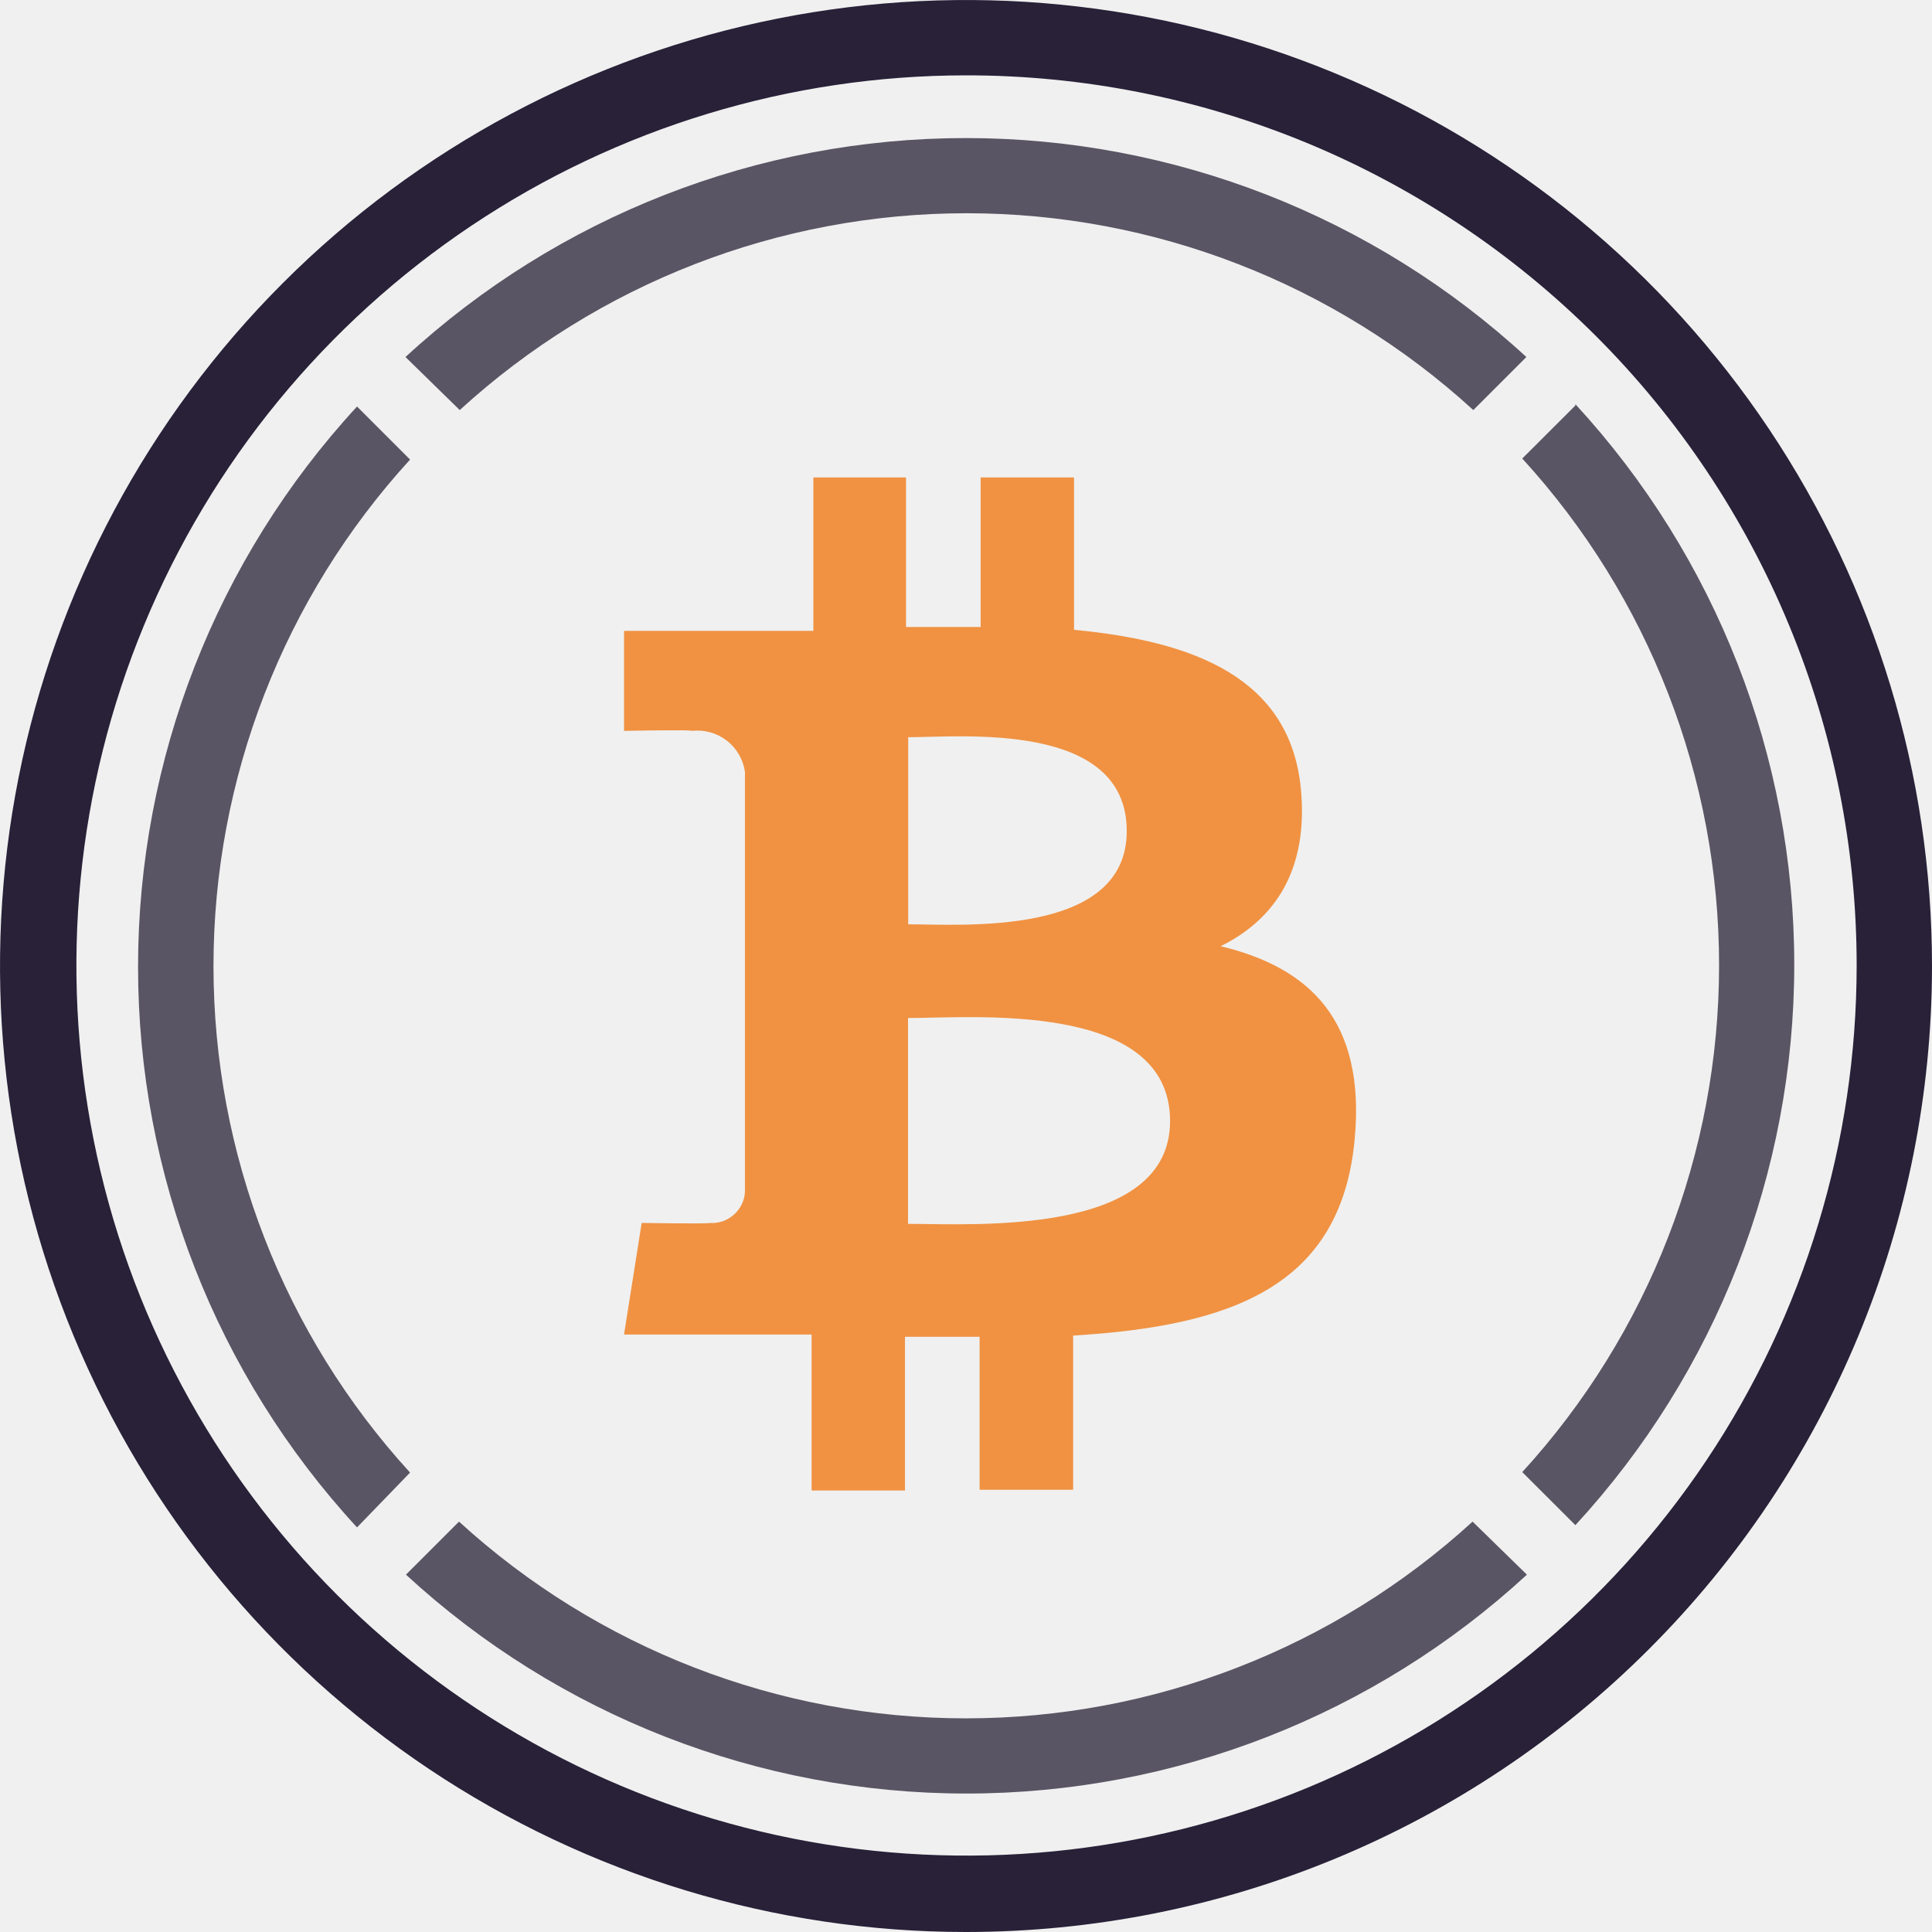
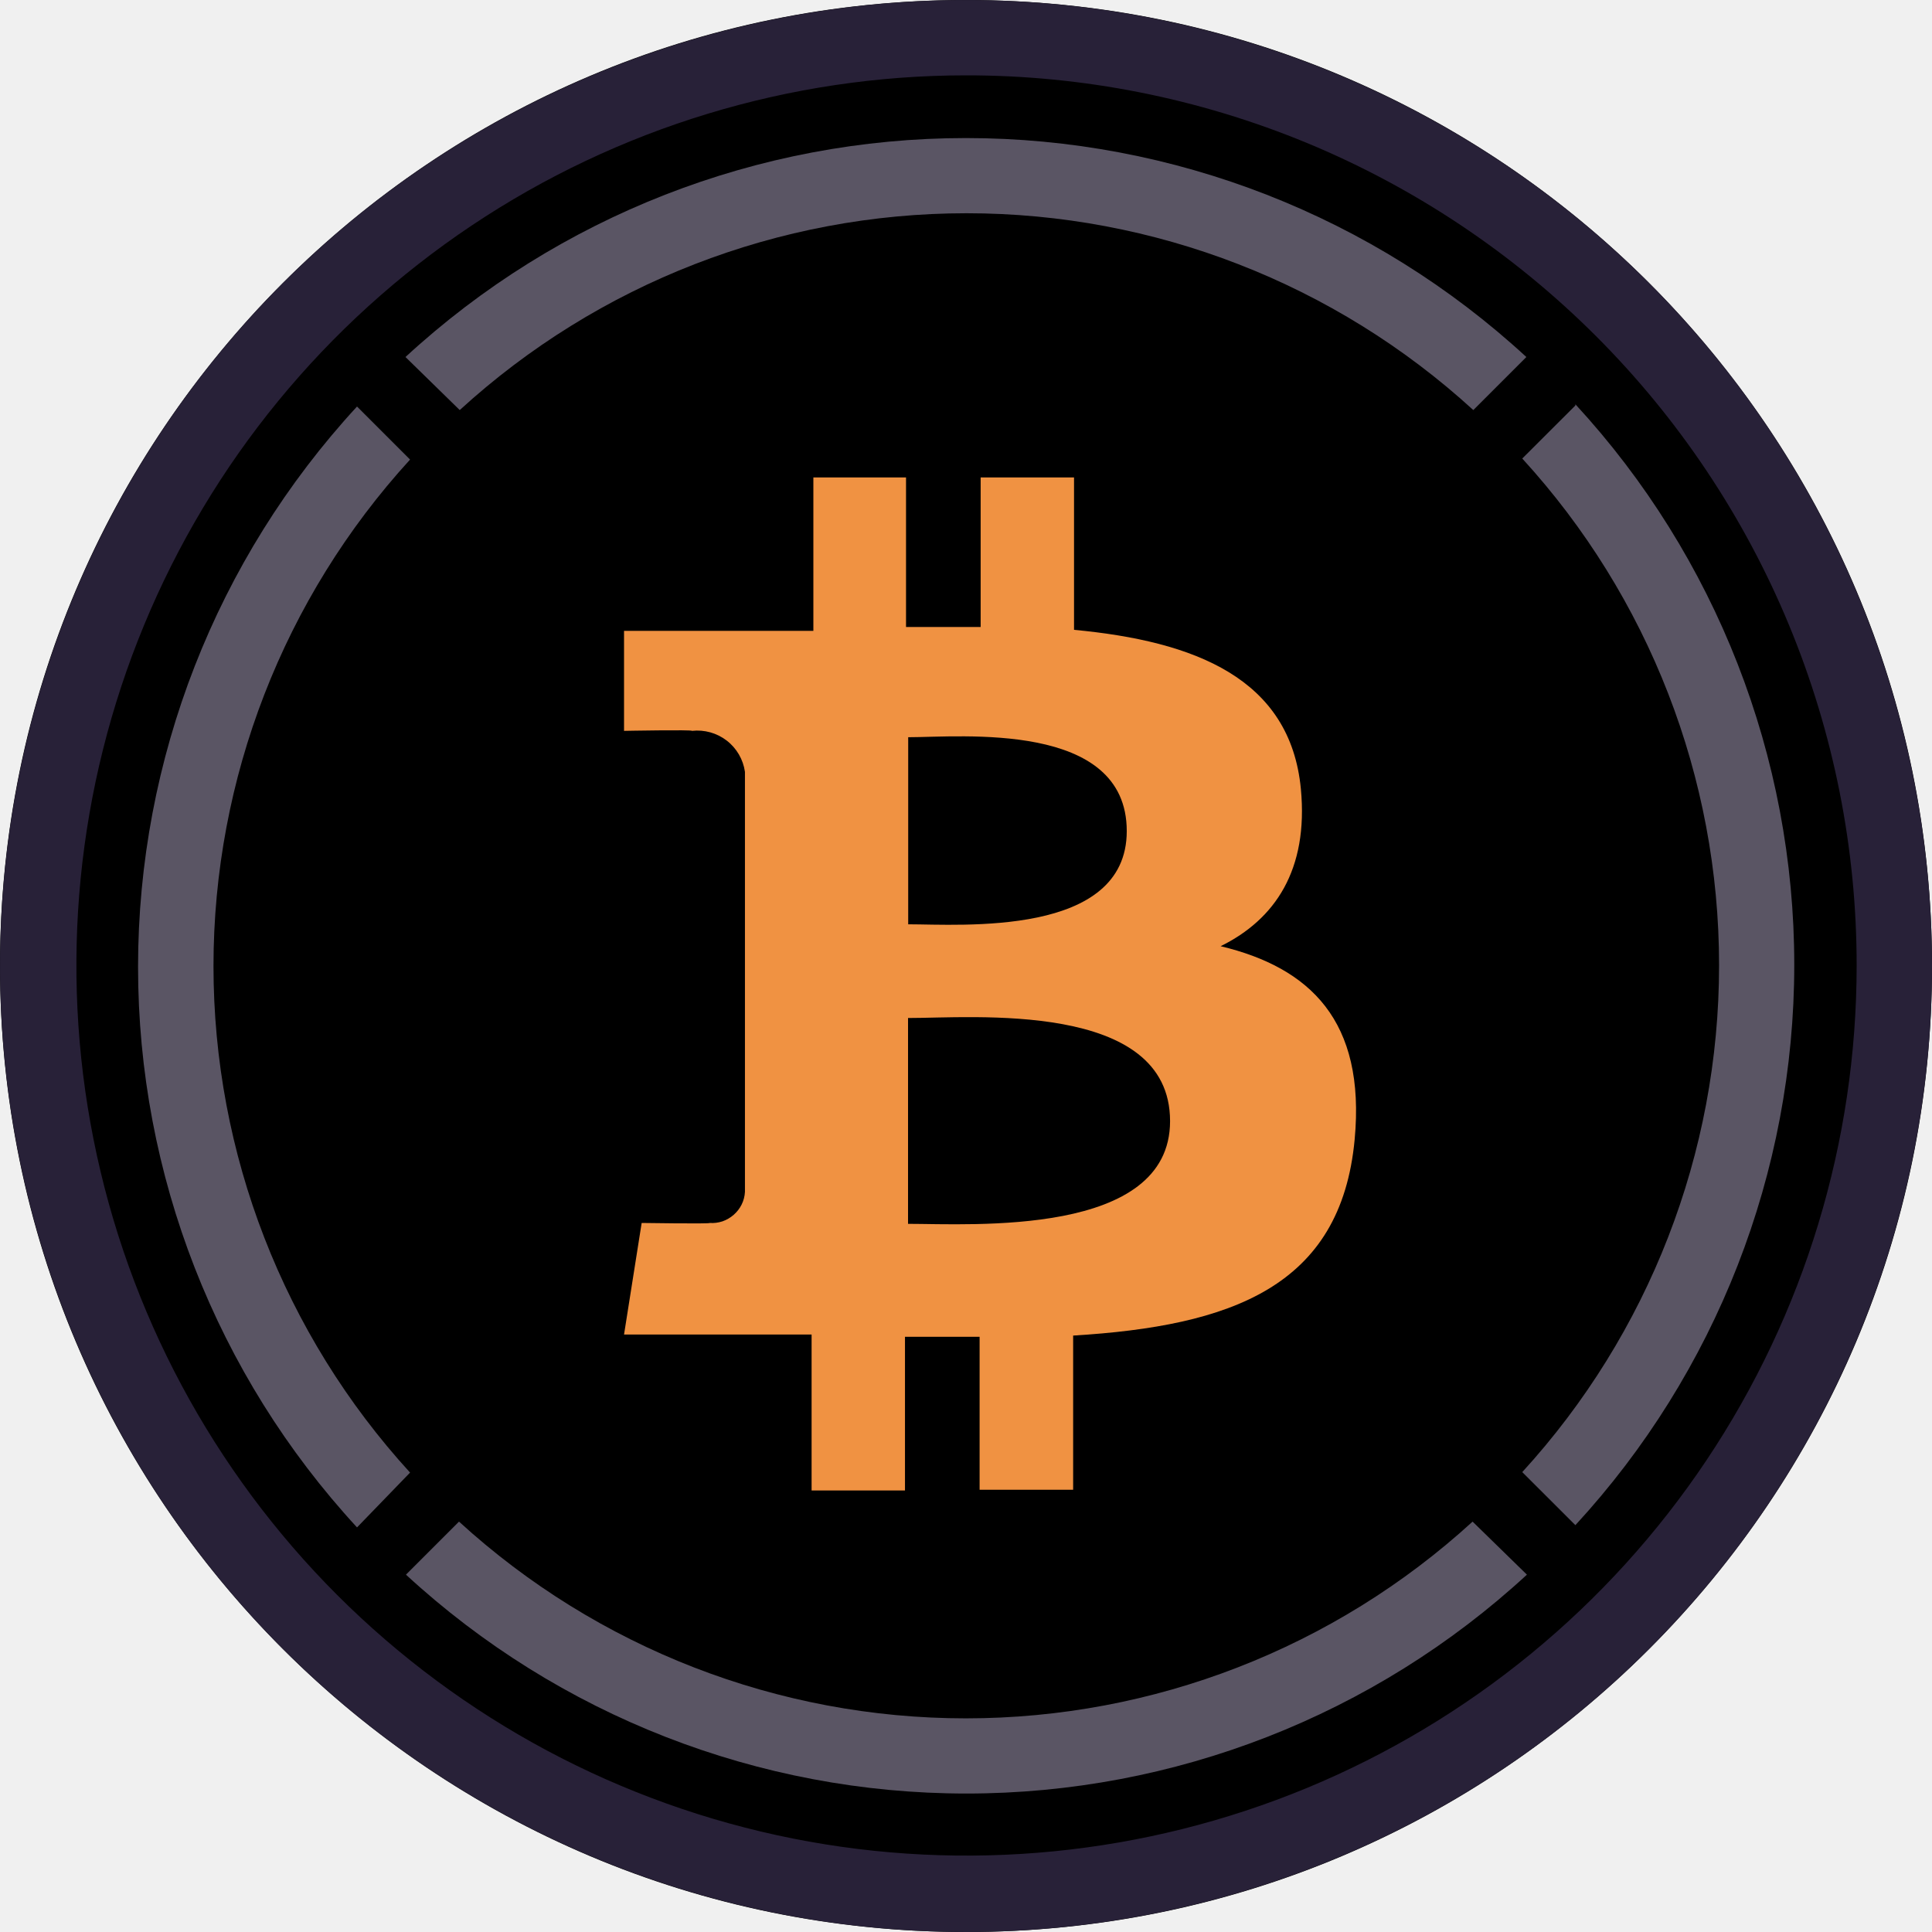
- <svg xmlns="http://www.w3.org/2000/svg" width="24" height="24" fill="none" viewBox="0 0 24 24">
-   <g clip-path="url(#clip0_775_6022)">
-     <path fill="#5A5564" d="M19.57 5.037L18.91 5.696C20.483 7.415 21.355 9.661 21.355 11.991C21.355 14.321 20.483 16.567 18.91 18.287L19.57 18.946C21.318 17.049 22.289 14.563 22.289 11.983C22.289 9.404 21.318 6.918 19.57 5.021V5.037Z" />
-     <path fill="#5A5564" d="M5.711 5.094C7.431 3.521 9.676 2.649 12.007 2.649C14.337 2.649 16.582 3.521 18.302 5.094L18.961 4.435C17.064 2.686 14.579 1.715 11.999 1.715C9.419 1.715 6.934 2.686 5.037 4.435L5.711 5.094Z" />
-     <path fill="#5A5564" d="M5.094 18.293C3.523 16.574 2.652 14.33 2.652 12.001C2.652 9.673 3.523 7.428 5.094 5.709L4.435 5.05C2.686 6.947 1.715 9.432 1.715 12.012C1.715 14.592 2.686 17.077 4.435 18.974L5.094 18.293Z" />
-     <path fill="#5A5564" d="M18.293 18.902C16.574 20.474 14.328 21.346 11.998 21.346C9.668 21.346 7.422 20.474 5.702 18.902L5.043 19.561C6.94 21.309 9.426 22.28 12.005 22.28C14.585 22.28 17.071 21.309 18.968 19.561L18.293 18.902Z" />
-     <path fill="#F09242" d="M16.16 9.801C16.029 8.426 14.842 7.965 13.342 7.824V5.931H12.182V7.789C11.877 7.789 11.565 7.789 11.255 7.789V5.931H10.104V7.837H7.752V9.079C7.752 9.079 8.608 9.063 8.595 9.079C8.75 9.062 8.905 9.105 9.028 9.2C9.151 9.295 9.232 9.434 9.254 9.588V14.807C9.251 14.861 9.237 14.915 9.213 14.963C9.189 15.012 9.155 15.055 9.114 15.091C9.073 15.127 9.026 15.154 8.975 15.172C8.923 15.189 8.869 15.196 8.815 15.192C8.83 15.205 7.971 15.192 7.971 15.192L7.752 16.578H10.082V18.515H11.242V16.606H12.169V18.506H13.331V16.591C15.29 16.472 16.657 15.989 16.828 14.155C16.966 12.679 16.272 12.02 15.163 11.754C15.837 11.422 16.255 10.807 16.16 9.801ZM14.535 13.926C14.535 15.367 12.066 15.203 11.28 15.203V12.646C12.066 12.648 14.535 12.422 14.535 13.926ZM13.997 10.324C13.997 11.642 11.936 11.482 11.282 11.482V9.158C11.936 9.158 13.997 8.951 13.997 10.324Z" />
-     <path fill="#282138" d="M11.998 24C9.625 24 7.305 23.295 5.332 21.977C3.359 20.658 1.821 18.784 0.913 16.591C0.005 14.399 -0.232 11.986 0.231 9.658C0.694 7.331 1.837 5.193 3.515 3.515C5.193 1.837 7.331 0.694 9.658 0.231C11.986 -0.232 14.399 0.005 16.591 0.913C18.784 1.821 20.658 3.359 21.977 5.332C23.295 7.305 24 9.625 24 11.998C24 13.574 23.69 15.135 23.087 16.591C22.484 18.047 21.6 19.371 20.485 20.485C19.371 21.6 18.047 22.484 16.591 23.087C15.135 23.69 13.574 24 11.998 24ZM11.998 0.936C9.811 0.937 7.674 1.587 5.857 2.803C4.04 4.019 2.624 5.746 1.789 7.767C0.953 9.787 0.735 12.01 1.162 14.154C1.589 16.299 2.643 18.268 4.189 19.814C5.736 21.36 7.705 22.412 9.85 22.839C11.994 23.265 14.217 23.046 16.237 22.21C18.257 21.373 19.984 19.957 21.199 18.139C22.414 16.321 23.063 14.184 23.064 11.998C23.065 10.545 22.779 9.105 22.223 7.763C21.667 6.42 20.852 5.2 19.824 4.173C18.796 3.146 17.576 2.331 16.233 1.775C14.89 1.22 13.451 0.935 11.998 0.936Z" />
-   </g>
-   <defs>
-     <clipPath id="clip0_775_6022">
-       <rect width="24" height="24" fill="#fff" />
-     </clipPath>
-   </defs>
+ <svg xmlns="http://www.w3.org/2000/svg" width="24" height="24" viewBox="0 0 24 24" fill="none">
+   <rect width="24" height="24" rx="12" fill="black" />
+   <path d="M19.57 5.037L18.91 5.696C20.483 7.415 21.355 9.661 21.355 11.991C21.355 14.322 20.483 16.567 18.91 18.287L19.57 18.946C21.318 17.049 22.289 14.563 22.289 11.984C22.289 9.404 21.318 6.918 19.57 5.022V5.037Z" fill="#5A5564" />
+   <path d="M5.711 5.094C7.431 3.521 9.676 2.649 12.007 2.649C14.337 2.649 16.582 3.521 18.302 5.094L18.961 4.435C17.064 2.686 14.579 1.715 11.999 1.715C9.419 1.715 6.934 2.686 5.037 4.435L5.711 5.094Z" fill="#5A5564" />
+   <path d="M5.094 18.293C3.523 16.574 2.652 14.33 2.652 12.001C2.652 9.673 3.523 7.428 5.094 5.709L4.435 5.05C2.686 6.947 1.715 9.432 1.715 12.012C1.715 14.592 2.686 17.077 4.435 18.974L5.094 18.293Z" fill="#5A5564" />
+   <path d="M18.293 18.902C16.574 20.474 14.328 21.346 11.998 21.346C9.668 21.346 7.422 20.474 5.702 18.902L5.043 19.561C6.94 21.31 9.426 22.28 12.005 22.28C14.585 22.28 17.071 21.31 18.968 19.561L18.293 18.902Z" fill="#5A5564" />
+   <path d="M16.16 9.801C16.029 8.426 14.842 7.965 13.342 7.824V5.931H12.182V7.789C11.877 7.789 11.565 7.789 11.255 7.789V5.931H10.104V7.837H7.752V9.079C7.752 9.079 8.608 9.063 8.595 9.079C8.75 9.062 8.905 9.105 9.028 9.2C9.151 9.295 9.232 9.434 9.254 9.588V14.807C9.251 14.861 9.237 14.915 9.213 14.963C9.189 15.012 9.155 15.055 9.114 15.091C9.073 15.127 9.026 15.154 8.975 15.172C8.923 15.189 8.869 15.196 8.815 15.192C8.83 15.205 7.971 15.192 7.971 15.192L7.752 16.578H10.082V18.515H11.242V16.606H12.169V18.506H13.331V16.591C15.29 16.472 16.657 15.989 16.828 14.155C16.966 12.679 16.272 12.02 15.163 11.754C15.838 11.422 16.255 10.807 16.16 9.801ZM14.535 13.927C14.535 15.367 12.066 15.203 11.28 15.203V12.646C12.066 12.648 14.535 12.422 14.535 13.927ZM13.997 10.324C13.997 11.642 11.936 11.482 11.282 11.482V9.158C11.936 9.158 13.997 8.951 13.997 10.324Z" fill="#F09242" />
+   <path d="M11.998 24C9.625 24 7.305 23.296 5.332 21.977C3.359 20.658 1.821 18.784 0.913 16.591C0.005 14.399 -0.232 11.986 0.231 9.658C0.694 7.331 1.837 5.193 3.515 3.515C5.193 1.837 7.331 0.694 9.658 0.231C11.986 -0.232 14.399 0.005 16.591 0.913C18.784 1.821 20.658 3.359 21.977 5.332C23.296 7.305 24 9.625 24 11.998C24 13.574 23.69 15.135 23.087 16.591C22.484 18.047 21.6 19.371 20.485 20.485C19.371 21.6 18.047 22.484 16.591 23.087C15.135 23.69 13.574 24 11.998 24V24ZM11.998 0.936C9.811 0.937 7.675 1.587 5.857 2.803C4.04 4.019 2.624 5.746 1.789 7.767C0.953 9.787 0.735 12.01 1.162 14.154C1.589 16.299 2.643 18.268 4.189 19.814C5.736 21.36 7.705 22.412 9.85 22.839C11.994 23.265 14.217 23.046 16.237 22.21C18.257 21.373 19.984 19.957 21.199 18.139C22.414 16.321 23.063 14.184 23.064 11.998C23.065 10.545 22.779 9.105 22.223 7.763C21.667 6.42 20.852 5.2 19.824 4.173C18.796 3.146 17.576 2.331 16.233 1.775C14.89 1.22 13.451 0.935 11.998 0.936V0.936Z" fill="#282138" />
</svg>
